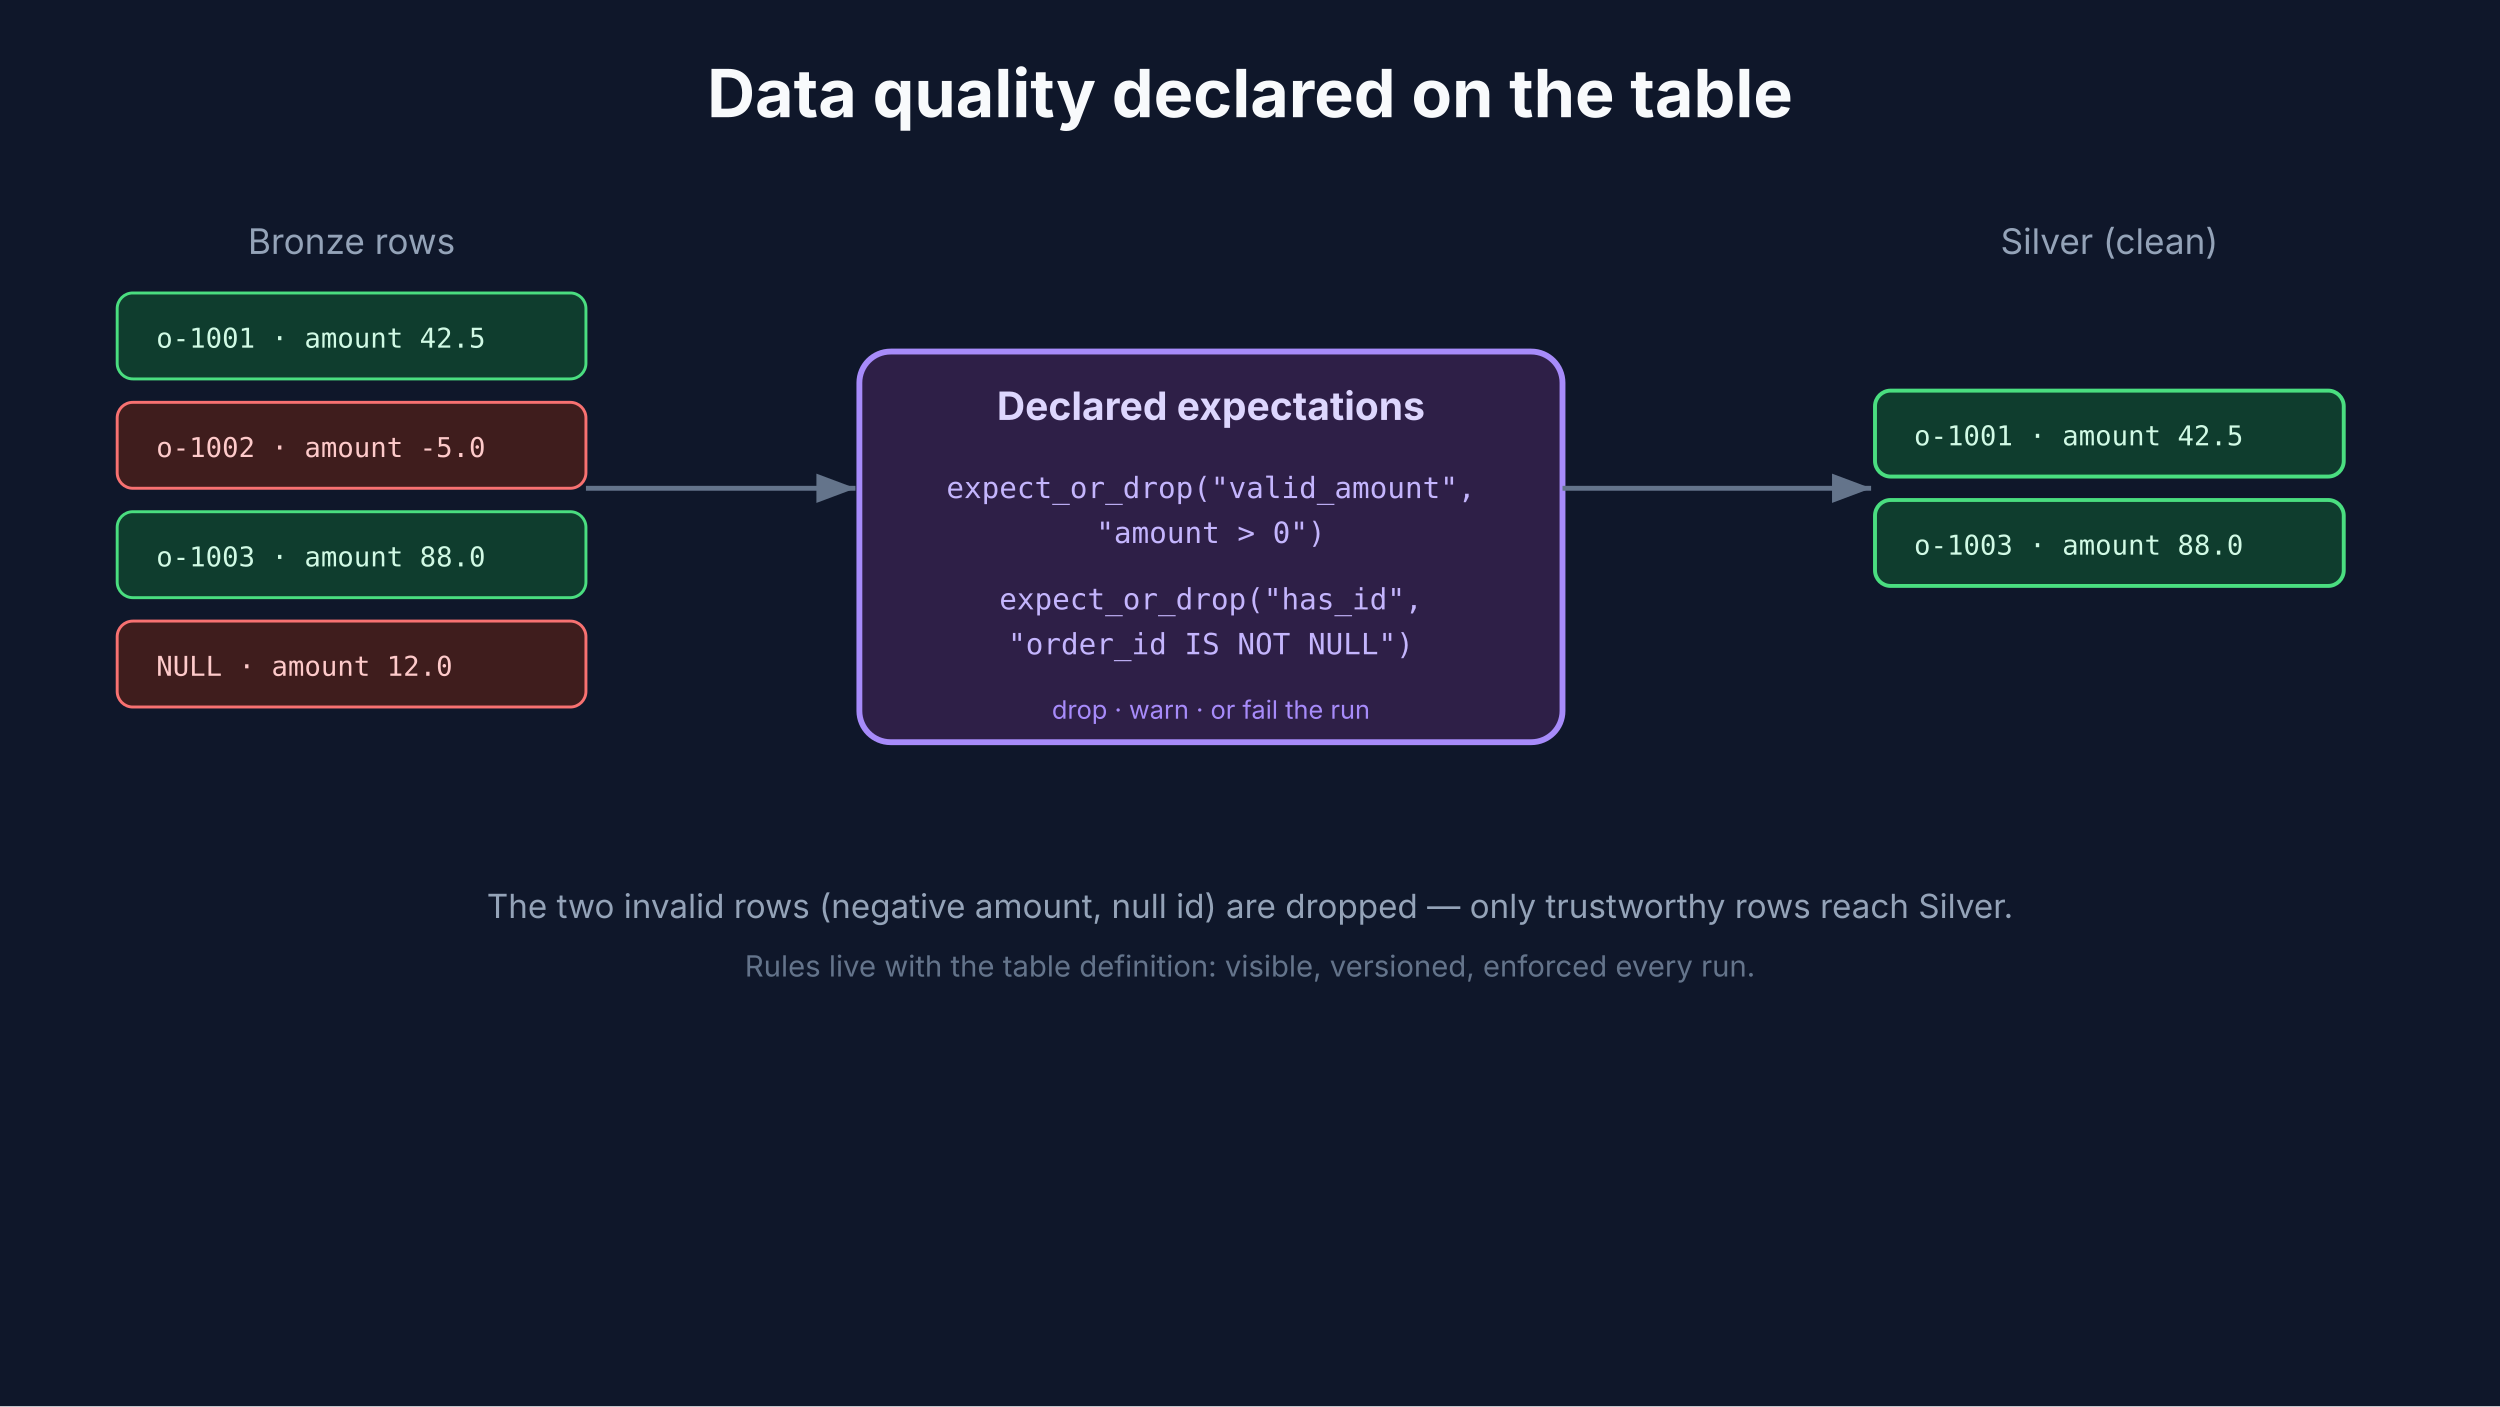
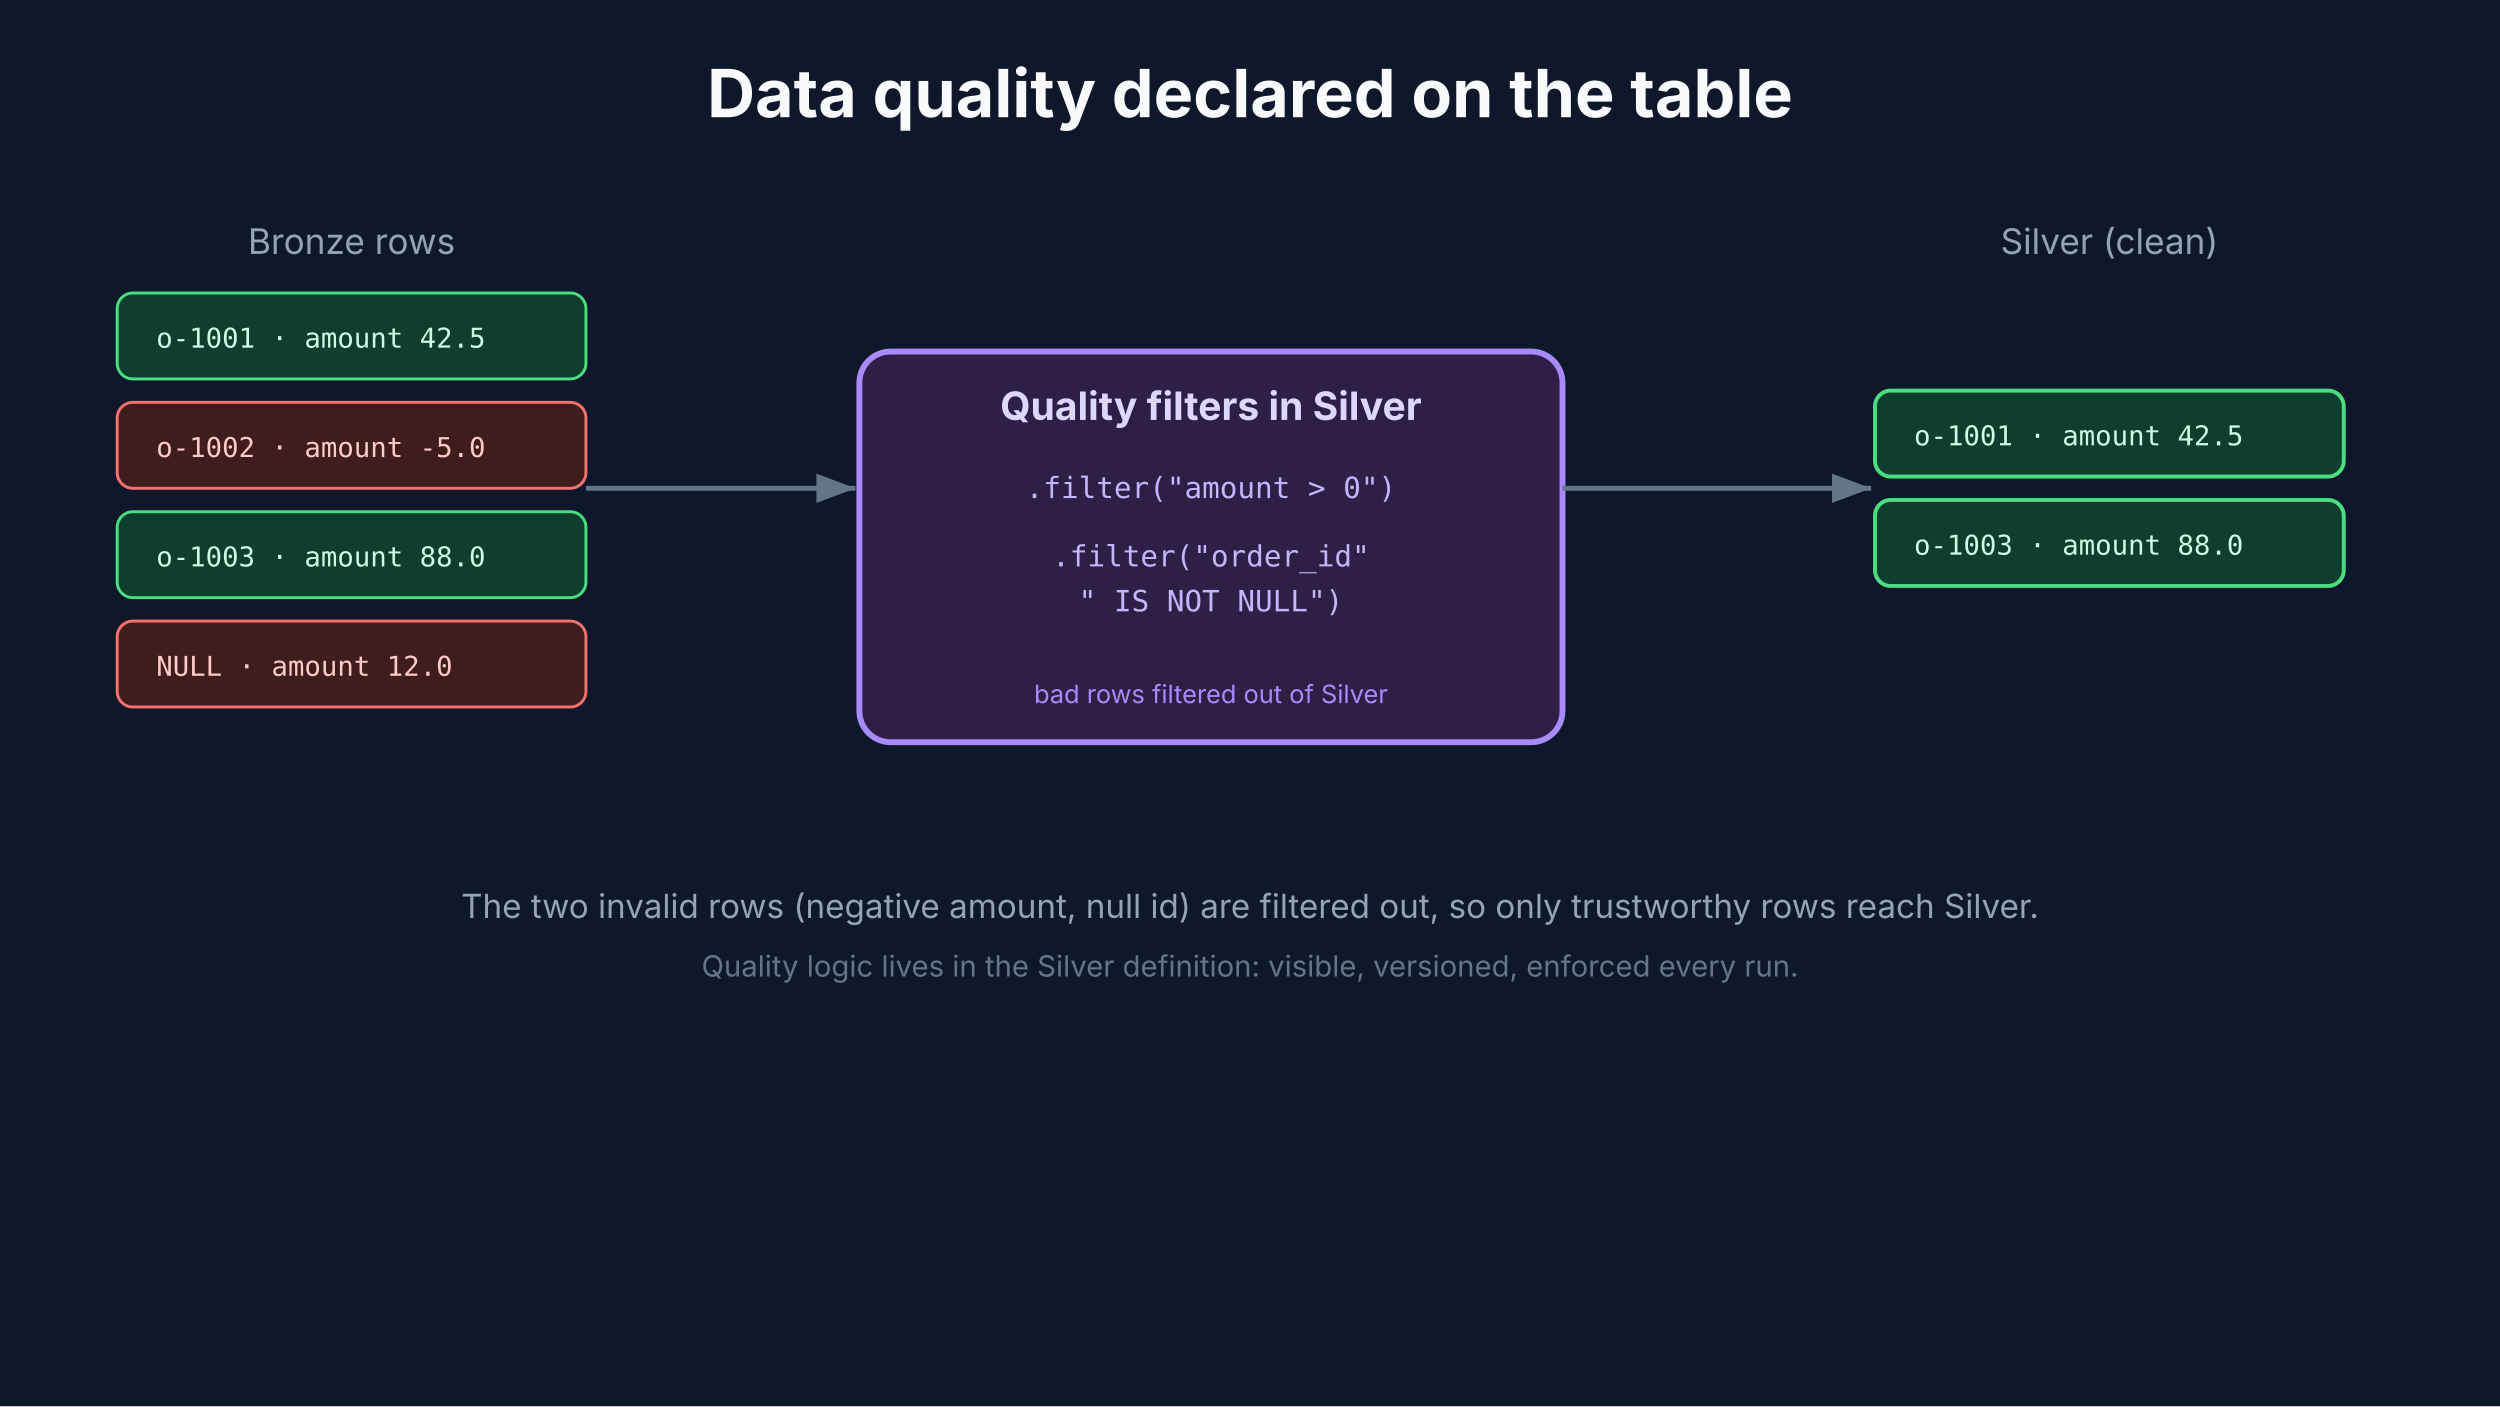
<svg xmlns="http://www.w3.org/2000/svg" viewBox="0 0 1280 720" font-family="Inter, Segoe UI, Helvetica, Arial, sans-serif">
  <rect width="1280" height="720" fill="#0f172a" />
  <text x="640" y="60" fill="#f8fafc" font-size="34" font-weight="700" text-anchor="middle">Data quality declared on the table</text>
  <text x="180" y="130" fill="#94a3b8" font-size="18" text-anchor="middle">Bronze rows</text>
  <g font-family="monospace" font-size="14">
    <rect x="60" y="150" width="240" height="44" rx="8" fill="#0f3d2e" stroke="#4ade80" stroke-width="1.5" />
    <text x="80" y="178" fill="#d1fae5">o-1001 · amount 42.5</text>
    <rect x="60" y="206" width="240" height="44" rx="8" fill="#3f1d1d" stroke="#f87171" stroke-width="1.5" />
    <text x="80" y="234" fill="#fecaca">o-1002 · amount -5.0</text>
    <rect x="60" y="262" width="240" height="44" rx="8" fill="#0f3d2e" stroke="#4ade80" stroke-width="1.5" />
    <text x="80" y="290" fill="#d1fae5">o-1003 · amount 88.0</text>
    <rect x="60" y="318" width="240" height="44" rx="8" fill="#3f1d1d" stroke="#f87171" stroke-width="1.5" />
    <text x="80" y="346" fill="#fecaca">NULL   · amount 12.0</text>
  </g>
  <rect x="440" y="180" width="360" height="200" rx="16" fill="#2e1f47" stroke="#a78bfa" stroke-width="3" />
-   <text x="620" y="215" fill="#ddd6fe" font-size="20" font-weight="700" text-anchor="middle">Declared expectations</text>
-   <text x="620" y="255" fill="#c4b5fd" font-size="15" text-anchor="middle" font-family="monospace">expect_or_drop("valid_amount",</text>
-   <text x="620" y="278" fill="#c4b5fd" font-size="15" text-anchor="middle" font-family="monospace">  "amount &gt; 0")</text>
-   <text x="620" y="312" fill="#c4b5fd" font-size="15" text-anchor="middle" font-family="monospace">expect_or_drop("has_id",</text>
-   <text x="620" y="335" fill="#c4b5fd" font-size="15" text-anchor="middle" font-family="monospace">  "order_id IS NOT NULL")</text>
-   <text x="620" y="368" fill="#a78bfa" font-size="13" text-anchor="middle">drop · warn · or fail the run</text>
+   <text x="620" y="215" fill="#ddd6fe" font-size="20" font-weight="700" text-anchor="middle">Quality filters in Silver</text>
+   <text x="620" y="255" fill="#c4b5fd" font-size="15" text-anchor="middle" font-family="monospace">.filter("amount &gt; 0")</text>
+   <text x="620" y="290" fill="#c4b5fd" font-size="15" text-anchor="middle" font-family="monospace">.filter("order_id"</text>
+   <text x="620" y="313" fill="#c4b5fd" font-size="15" text-anchor="middle" font-family="monospace">  " IS NOT NULL")</text>
+   <text x="620" y="360" fill="#a78bfa" font-size="13" text-anchor="middle">bad rows filtered out of Silver</text>
  <text x="1080" y="130" fill="#94a3b8" font-size="18" text-anchor="middle">Silver (clean)</text>
  <g font-family="monospace" font-size="14">
    <rect x="960" y="200" width="240" height="44" rx="8" fill="#0f3d2e" stroke="#4ade80" stroke-width="2" />
    <text x="980" y="228" fill="#d1fae5">o-1001 · amount 42.5</text>
    <rect x="960" y="256" width="240" height="44" rx="8" fill="#0f3d2e" stroke="#4ade80" stroke-width="2" />
    <text x="980" y="284" fill="#d1fae5">o-1003 · amount 88.0</text>
  </g>
  <g stroke="#64748b" stroke-width="2.5" fill="none" marker-end="url(#a72)">
    <path d="M300 250 L438 250" />
    <path d="M800 250 L958 250" />
  </g>
-   <text x="640" y="470" fill="#94a3b8" font-size="17" text-anchor="middle">The two invalid rows (negative amount, null id) are dropped — only trustworthy rows reach Silver.</text>
-   <text x="640" y="500" fill="#64748b" font-size="15" text-anchor="middle">Rules live with the table definition: visible, versioned, enforced every run.</text>
+   <text x="640" y="470" fill="#94a3b8" font-size="17" text-anchor="middle">The two invalid rows (negative amount, null id) are filtered out, so only trustworthy rows reach Silver.</text>
+   <text x="640" y="500" fill="#64748b" font-size="15" text-anchor="middle">Quality logic lives in the Silver definition: visible, versioned, enforced every run.</text>
  <defs>
    <marker id="a72" markerWidth="10" markerHeight="10" refX="8" refY="3" orient="auto">
      <path d="M0,0 L8,3 L0,6 Z" fill="#64748b" />
    </marker>
  </defs>
</svg>
